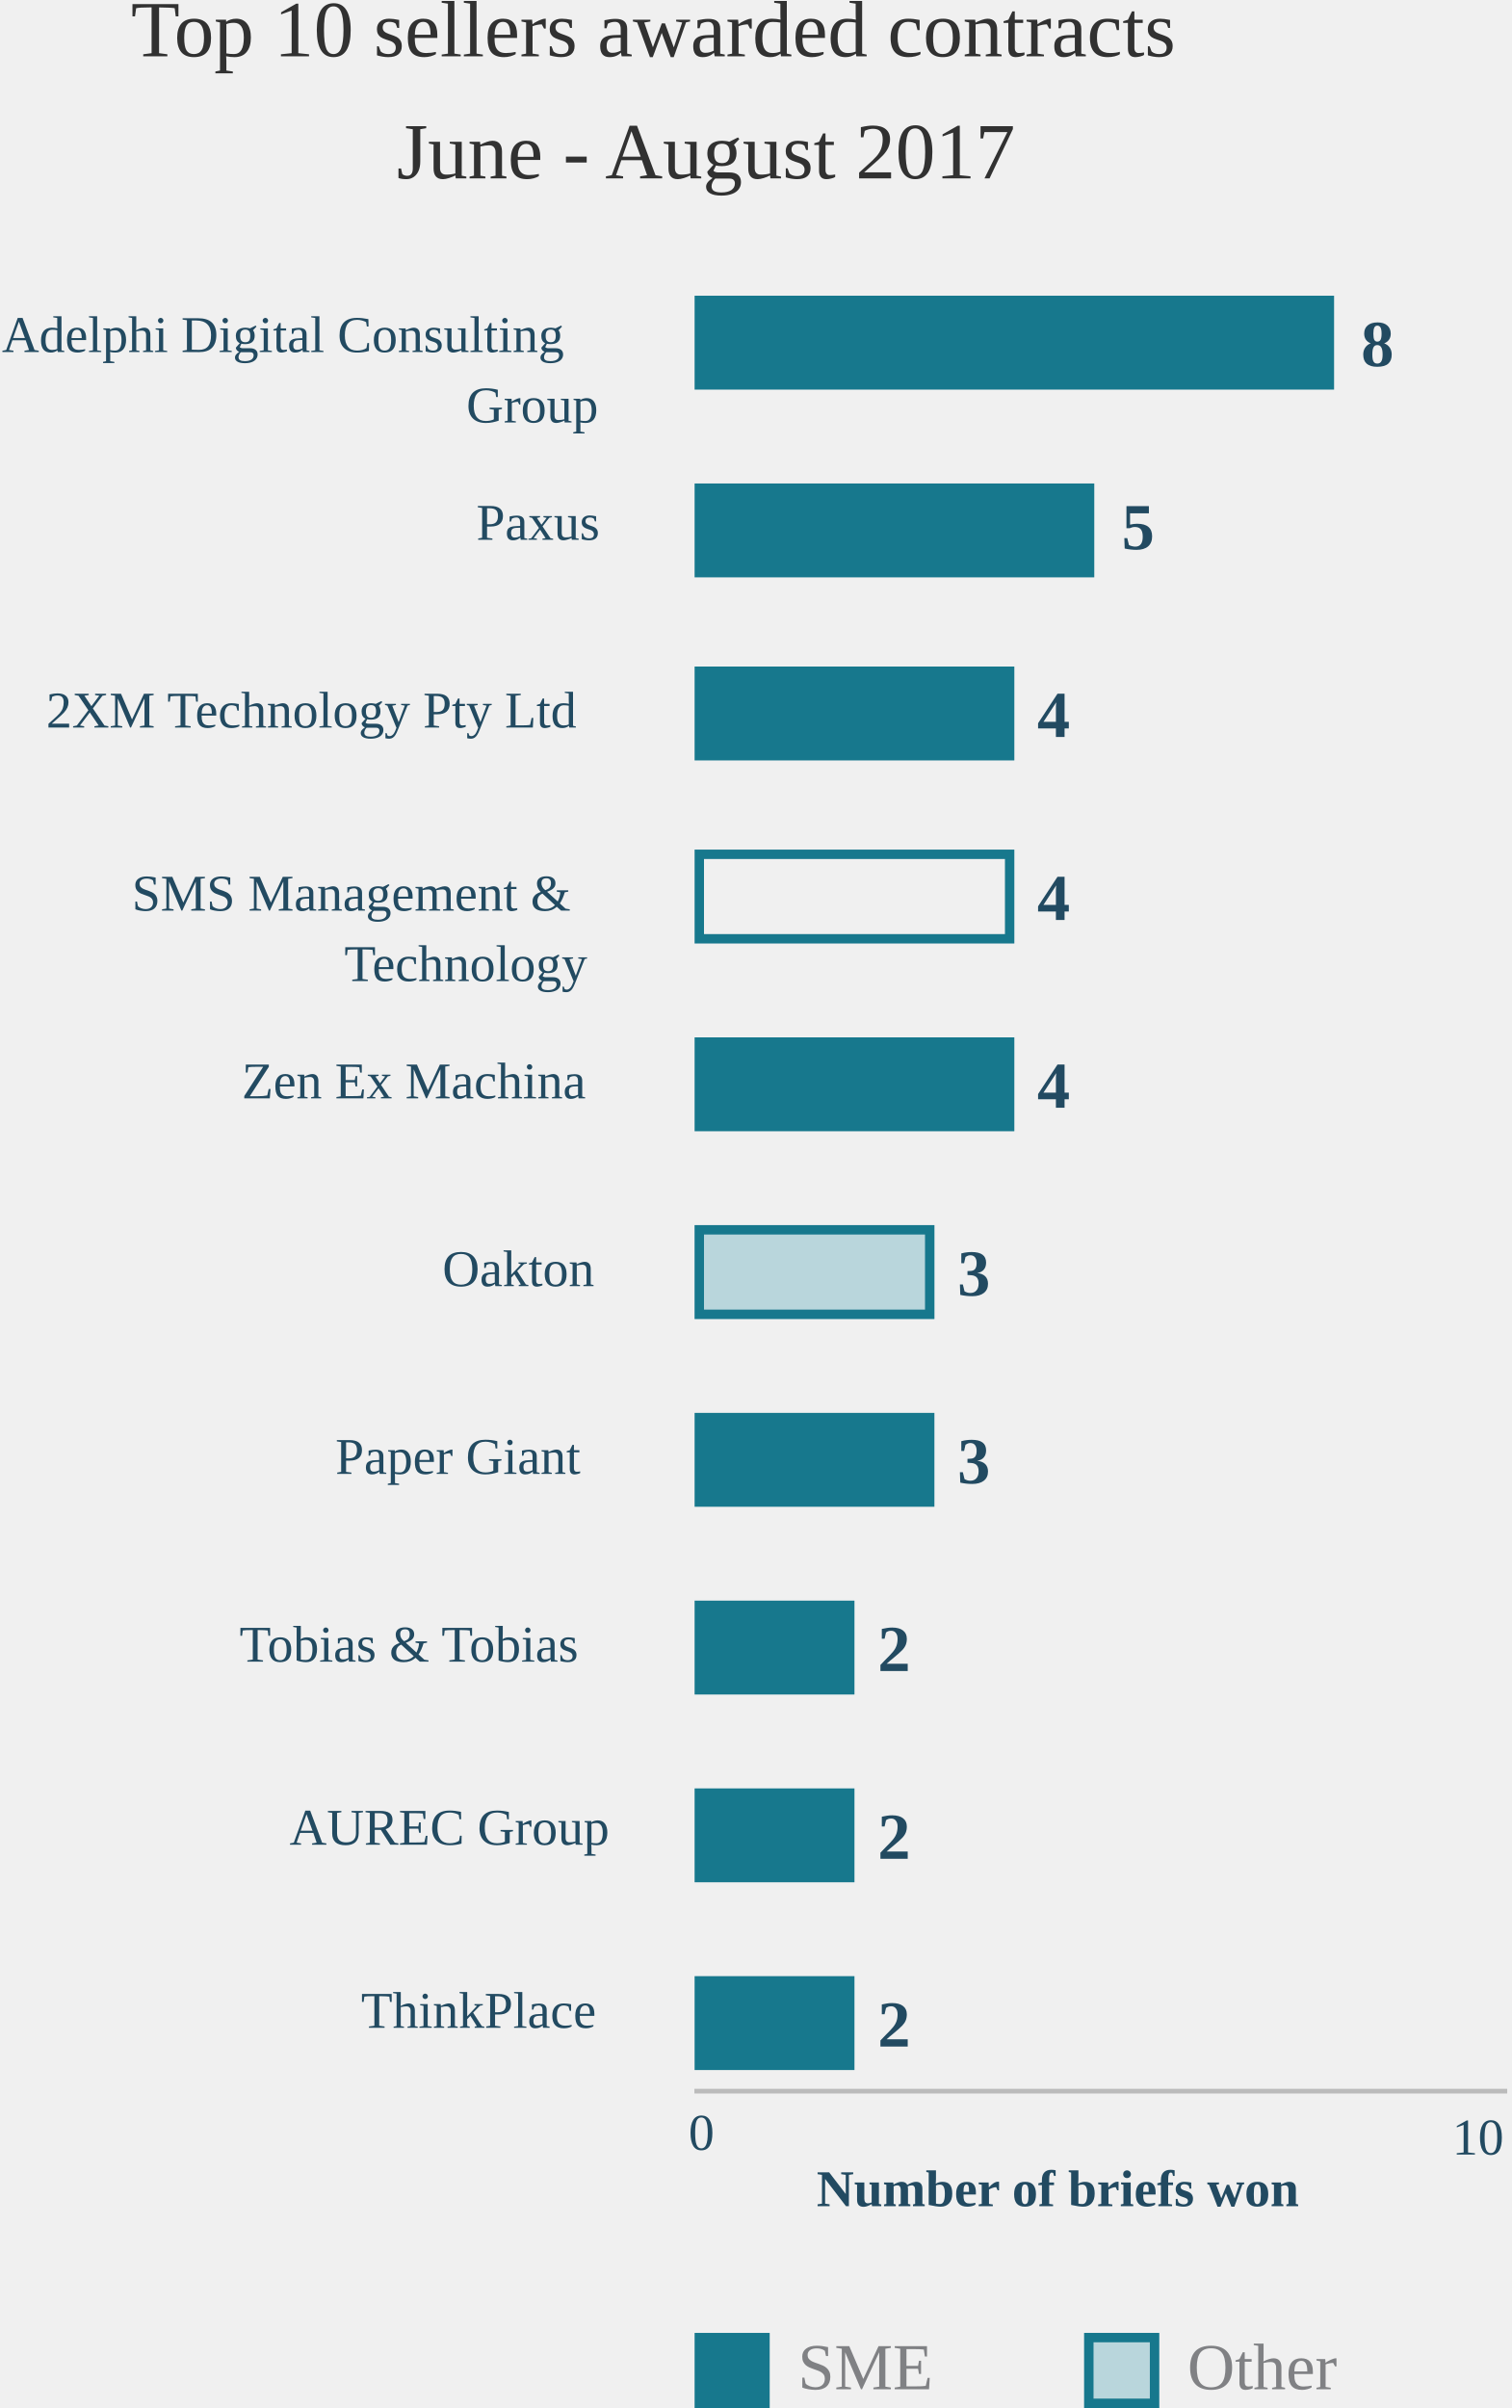
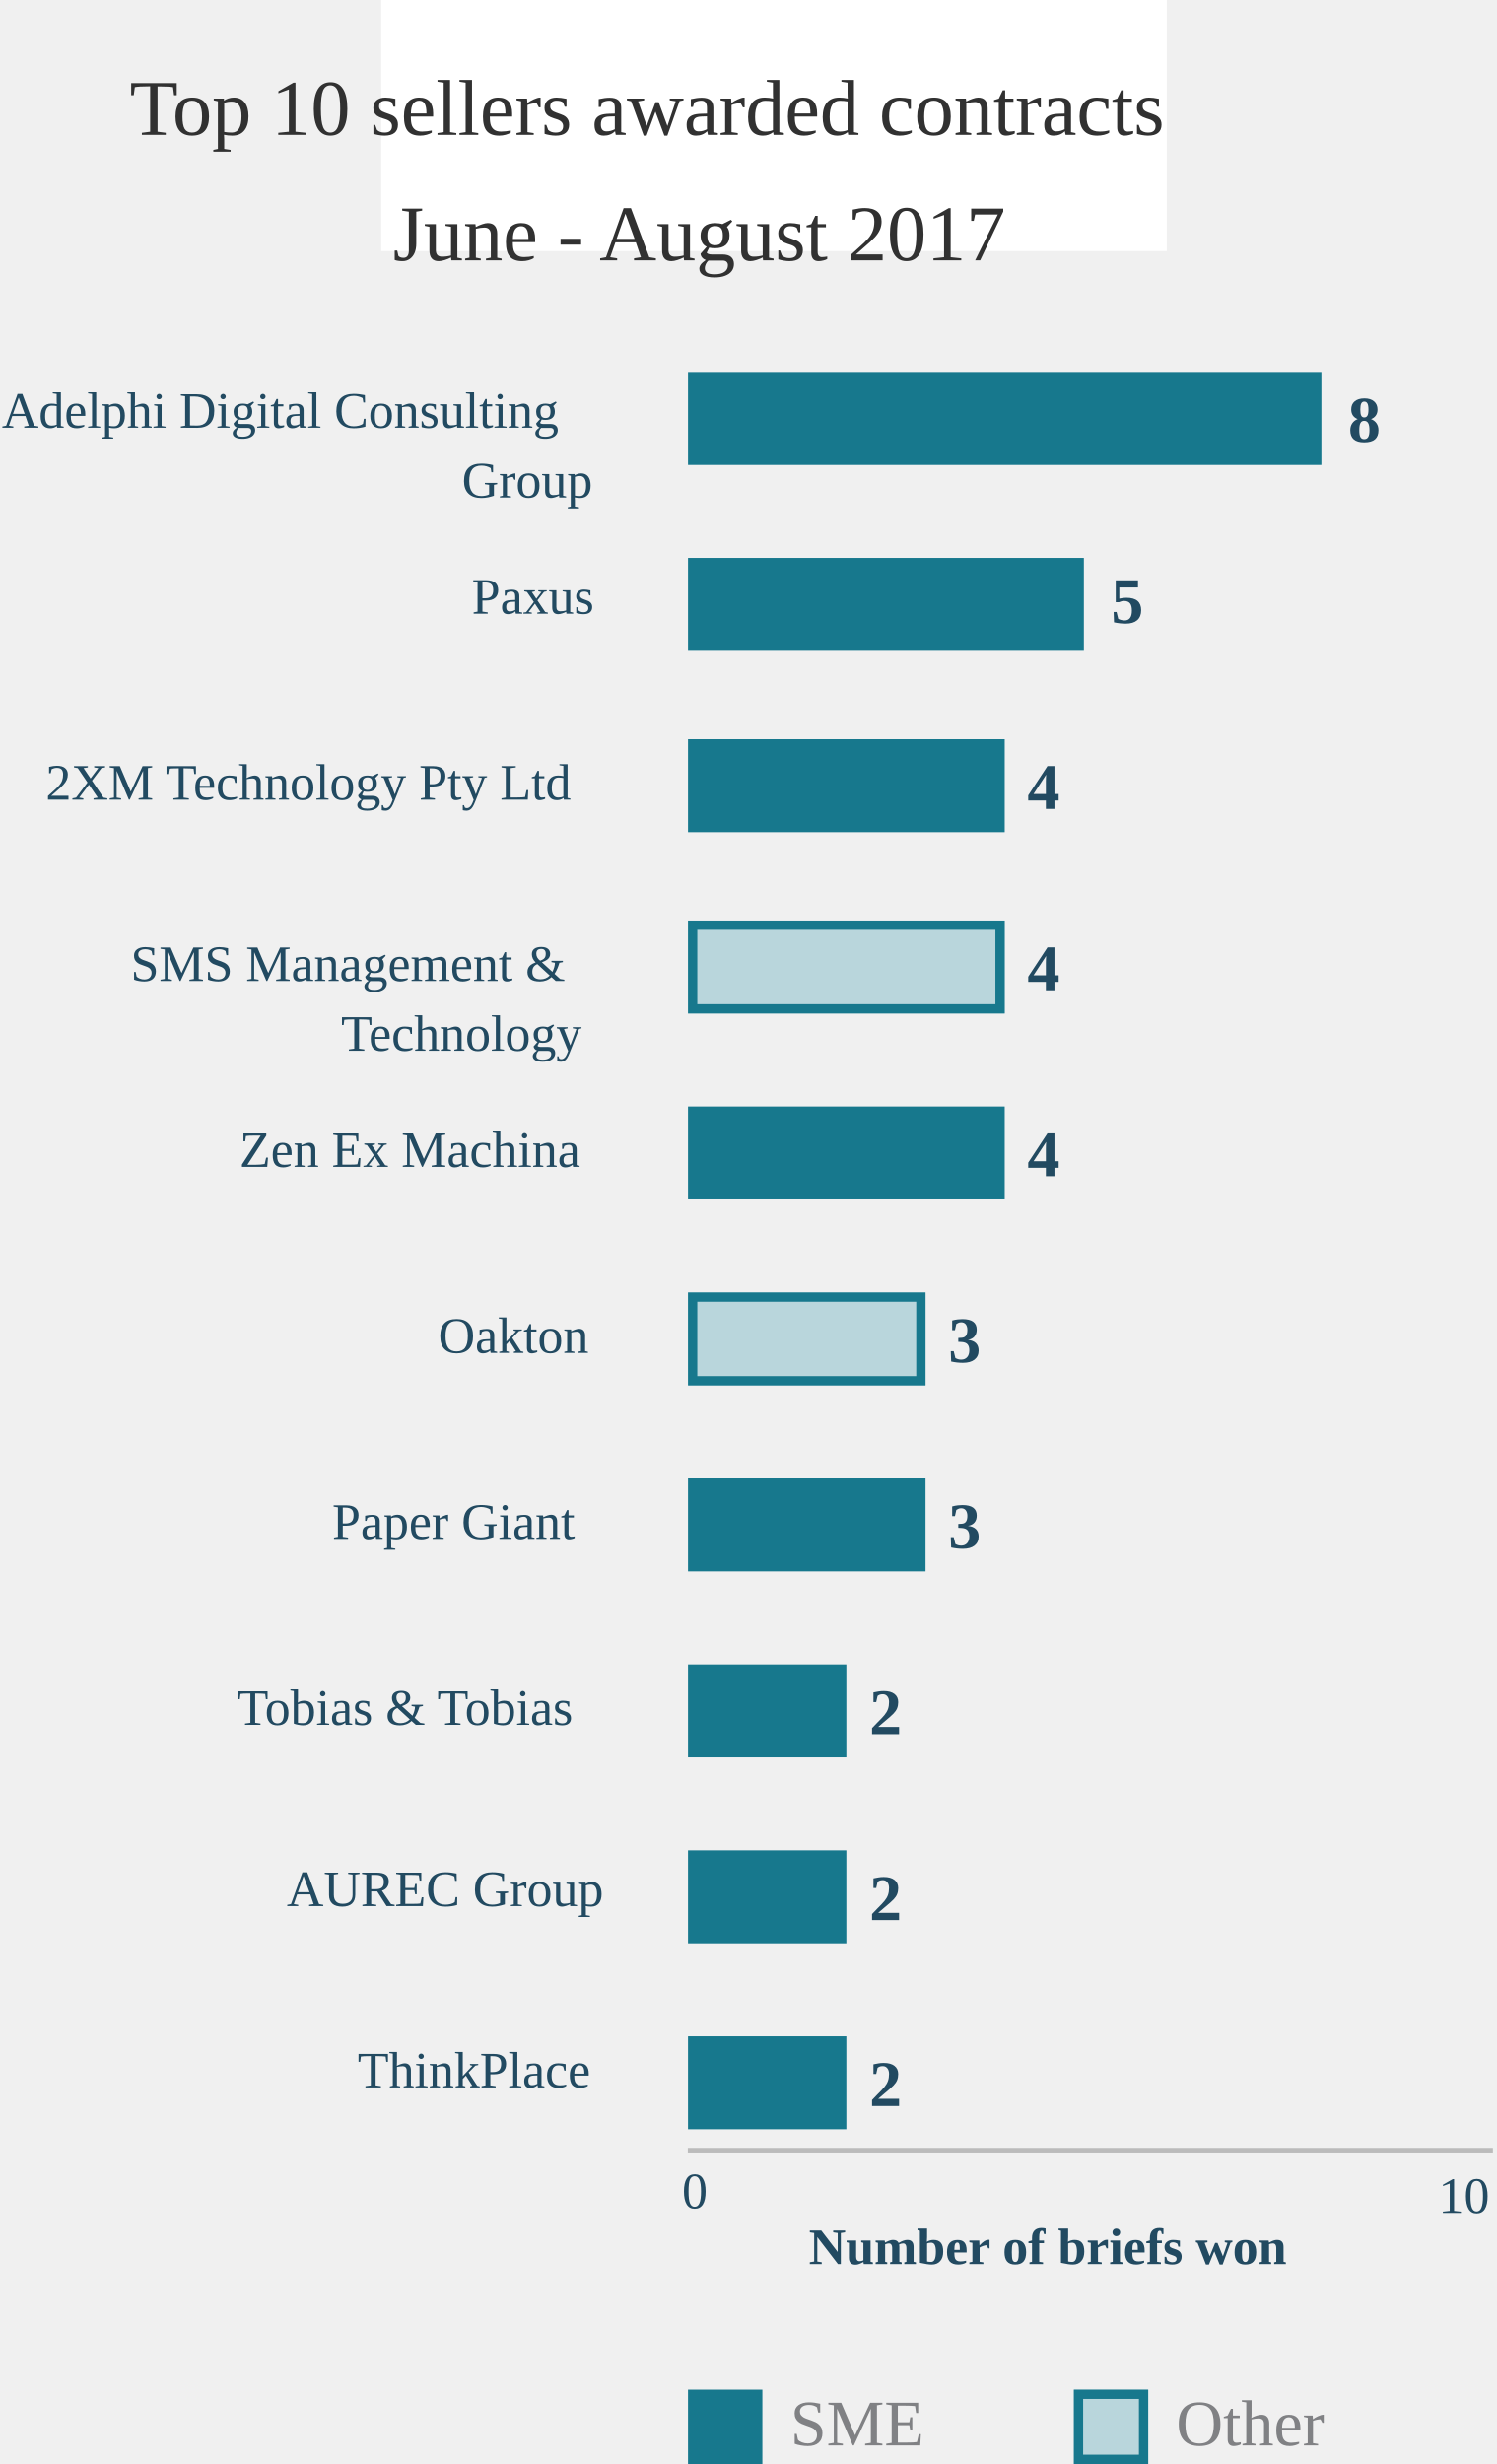
- <svg xmlns="http://www.w3.org/2000/svg" xmlns:xlink="http://www.w3.org/1999/xlink" width="322" height="513" viewBox="0 0 322 513">
+ <svg xmlns="http://www.w3.org/2000/svg" xmlns:xlink="http://www.w3.org/1999/xlink" width="322px" height="530px" viewBox="0 0 322 530" version="1.1">
  <defs>
-     <path id="a" d="M153 187h68.127v20H153z" />
-     <path id="b" d="M153 267h51.095v20H153z" />
-     <path id="c" d="M236 503h16v16h-16z" />
+     <rect id="path-1" x="153" y="198" width="68.127" height="20" />
+     <rect id="path-2" x="153" y="278" width="51.095" height="20" />
+     <rect id="path-3" x="236" y="514" width="16" height="16" />
  </defs>
-   <g fill="none" fill-rule="evenodd">
-     <text fill="#313131" font-size="17" transform="translate(-5 -6)">
-       <tspan x="32.909" y="18">Top 10 sellers awarded contracts </tspan>
-       <tspan x="89.546" y="44">June - August 2017</tspan>
-     </text>
-     <text fill="#224A61" font-size="11" transform="translate(-5 -6)">
-       <tspan x="314.421" y="465">10</tspan>
-     </text>
-     <text fill="#224A61" font-size="11" font-weight="bold" transform="translate(-5 -6)">
-       <tspan x="179" y="476">Number of briefs won</tspan>
-     </text>
-     <text fill="#224A61" font-size="11" transform="translate(-5 -6)">
-       <tspan x="151.71" y="464">0</tspan>
-     </text>
-     <path fill="#17788D" d="M148 63h136.254v20H148z" />
-     <text fill="#224A61" font-size="11" transform="translate(-5 -6)">
-       <tspan x="5.403" y="81">Adelphi Digital Consulting </tspan>
-       <tspan x="104.365" y="96">Group</tspan>
-     </text>
-     <text fill="#224A61" font-size="11" transform="translate(-5 -6)">
-       <tspan x="106.498" y="121">Paxus</tspan>
-     </text>
-     <text fill="#224A61" font-size="11" transform="translate(-5 -6)">
-       <tspan x="14.84" y="161">2XM Technology Pty Ltd</tspan>
-     </text>
-     <text fill="#224A61" font-size="11" transform="translate(-5 -6)">
-       <tspan x="33.096" y="200">SMS Management &amp; </tspan>
-       <tspan x="78.364" y="215">Technology</tspan>
-     </text>
-     <text fill="#224A61" font-size="11" transform="translate(-5 -6)">
-       <tspan x="56.514" y="240">Zen Ex Machina</tspan>
-     </text>
-     <text fill="#224A61" font-size="11" transform="translate(-5 -6)">
-       <tspan x="99.263" y="280">Oakton</tspan>
-     </text>
-     <text fill="#224A61" font-size="11" transform="translate(-5 -6)">
-       <tspan x="56.02" y="360">Tobias &amp; Tobias</tspan>
-     </text>
-     <text fill="#224A61" font-size="11" transform="translate(-5 -6)">
-       <tspan x="76.457" y="320">Paper Giant</tspan>
-     </text>
-     <text fill="#224A61" font-size="11" transform="translate(-5 -6)">
-       <tspan x="66.682" y="399">AUREC Group</tspan>
-     </text>
-     <text fill="#224A61" font-size="11" transform="translate(-5 -6)">
-       <tspan x="81.925" y="438">ThinkPlace</tspan>
-     </text>
-     <path fill="#17788D" d="M148 103h85.159v20H148zm0 39h68.127v20H148z" />
-     <g transform="translate(-5 -6)">
-       <use fill="#B9D6DC" xlink:href="#ads" />
-       <path stroke="#17788D" stroke-width="2" d="M154 188h66.127v18H154z" />
-     </g>
-     <path fill="#17788D" d="M148 421h34.063v20H148zm0-40h34.063v20H148zm0-40h34.063v20H148zm0-40h51.095v20H148z" />
-     <g transform="translate(-5 -6)">
-       <use fill="#B9D6DC" xlink:href="#b" />
-       <path stroke="#17788D" stroke-width="2" d="M154 268h49.095v18H154z" />
-     </g>
-     <path fill="#17788D" d="M148 221h68.127v20H148z" />
-     <path stroke="#BBB" stroke-linecap="square" d="M148.46 445.5h172.181" />
-     <text fill="#224A61" font-size="14" font-weight="bold" transform="translate(-5 -6)">
-       <tspan x="295" y="84">8</tspan>
-     </text>
-     <text fill="#224A61" font-size="14" font-weight="bold" transform="translate(-5 -6)">
-       <tspan x="244" y="123">5</tspan>
-     </text>
-     <text fill="#224A61" font-size="14" font-weight="bold" transform="translate(-5 -6)">
-       <tspan x="226" y="163">4</tspan>
-     </text>
-     <text fill="#224A61" font-size="14" font-weight="bold" transform="translate(-5 -6)">
-       <tspan x="226" y="202">4</tspan>
-     </text>
-     <text fill="#224A61" font-size="14" font-weight="bold" transform="translate(-5 -6)">
-       <tspan x="226" y="242">4</tspan>
-     </text>
-     <text fill="#224A61" font-size="14" font-weight="bold" transform="translate(-5 -6)">
-       <tspan x="209" y="282">3</tspan>
-     </text>
-     <text fill="#224A61" font-size="14" font-weight="bold" transform="translate(-5 -6)">
-       <tspan x="209" y="322">3</tspan>
-     </text>
-     <text fill="#224A61" font-size="14" font-weight="bold" transform="translate(-5 -6)">
-       <tspan x="192" y="362">2</tspan>
-     </text>
-     <text fill="#224A61" font-size="14" font-weight="bold" transform="translate(-5 -6)">
-       <tspan x="192" y="402">2</tspan>
-     </text>
-     <text fill="#224A61" font-size="14" font-weight="bold" transform="translate(-5 -6)">
-       <tspan x="192" y="442">2</tspan>
-     </text>
-     <text fill="#808184" font-size="14" transform="translate(-5 -6)">
-       <tspan x="175" y="515">SME</tspan>
-     </text>
-     <text fill="#808184" font-size="14" transform="translate(-5 -6)">
-       <tspan x="258" y="515">Other</tspan>
-     </text>
-     <path fill="#17788D" d="M148 497h16v16h-16z" />
-     <g transform="translate(-5 -6)">
-       <use fill="#B9D6DC" xlink:href="#c" />
-       <path stroke="#17788D" stroke-width="2" d="M237 504h14v14h-14z" />
+   <g id="DLO-data-report" stroke="none" stroke-width="1" fill="none" fill-rule="evenodd">
+     <g id="August-monthly-report-less-than-767px-Copy" transform="translate(-82, -5144)">
+       <g id="&lt;767-top-10-sellers-awarded-contractes-over-3-months" transform="translate(77, 5144)">
+         <text id="10" font-size="11" font-weight="normal" fill="#224A61">
+           <tspan x="314.421" y="476">10</tspan>
+         </text>
+         <text id="Number-of-briefs-won" font-size="11" font-weight="bold" fill="#224A61">
+           <tspan x="179" y="487">Number of briefs won</tspan>
+         </text>
+         <text id="0" font-size="11" font-weight="normal" fill="#224A61">
+           <tspan x="151.71" y="475">0</tspan>
+         </text>
+         <rect id="Rectangle-10-Copy-9" fill="#17788D" x="153" y="80" width="136.254" height="20" />
+         <text id="Adelphi-Digital-Cons" font-size="11" font-weight="normal" fill="#224A61">
+           <tspan x="5.403" y="92">Adelphi Digital Consulting </tspan>
+           <tspan x="104.365" y="107">Group</tspan>
+         </text>
+         <text id="Paxus" font-size="11" font-weight="normal" fill="#224A61">
+           <tspan x="106.498" y="132">Paxus</tspan>
+         </text>
+         <text id="2XM-Technology-Pty-L" font-size="11" font-weight="normal" fill="#224A61">
+           <tspan x="14.84" y="172">2XM Technology Pty Ltd</tspan>
+         </text>
+         <text id="SMS-Management-&amp;-Tec" font-size="11" font-weight="normal" fill="#224A61">
+           <tspan x="33.096" y="211">SMS Management &amp; </tspan>
+           <tspan x="78.364" y="226">Technology</tspan>
+         </text>
+         <text id="Zen-Ex-Machina" font-size="11" font-weight="normal" fill="#224A61">
+           <tspan x="56.514" y="251">Zen Ex Machina</tspan>
+         </text>
+         <text id="Oakton" font-size="11" font-weight="normal" fill="#224A61">
+           <tspan x="99.263" y="291">Oakton</tspan>
+         </text>
+         <text id="Tobias-&amp;-Tobias" font-size="11" font-weight="normal" fill="#224A61">
+           <tspan x="56.02" y="371">Tobias &amp; Tobias</tspan>
+         </text>
+         <text id="Paper-Giant" font-size="11" font-weight="normal" fill="#224A61">
+           <tspan x="76.457" y="331">Paper Giant</tspan>
+         </text>
+         <text id="AUREC-Group" font-size="11" font-weight="normal" fill="#224A61">
+           <tspan x="66.682" y="410">AUREC Group</tspan>
+         </text>
+         <text id="ThinkPlace" font-size="11" font-weight="normal" fill="#224A61">
+           <tspan x="81.925" y="449">ThinkPlace</tspan>
+         </text>
+         <rect id="Rectangle-10-Copy-8" fill="#17788D" x="153" y="120" width="85.159" height="20" />
+         <rect id="Rectangle-10-Copy-7" fill="#17788D" x="153" y="159" width="68.127" height="20" />
+         <g id="Rectangle-10-Copy-6">
+           <use fill="#B9D6DC" fill-rule="evenodd" xlink:href="#path-1" />
+           <rect stroke="#17788D" stroke-width="2" x="154" y="199" width="66.127" height="18" />
+         </g>
+         <rect id="Rectangle-10" fill="#17788D" x="153" y="438" width="34.063" height="20" />
+         <rect id="Rectangle-10-Copy" fill="#17788D" x="153" y="398" width="34.063" height="20" />
+         <rect id="Rectangle-10-Copy-2" fill="#17788D" x="153" y="358" width="34.063" height="20" />
+         <rect id="Rectangle-10-Copy-3" fill="#17788D" x="153" y="318" width="51.095" height="20" />
+         <g id="Rectangle-10-Copy-4">
+           <use fill="#B9D6DC" fill-rule="evenodd" xlink:href="#path-2" />
+           <rect stroke="#17788D" stroke-width="2" x="154" y="279" width="49.095" height="18" />
+         </g>
+         <rect id="Rectangle-10-Copy-5" fill="#17788D" x="153" y="238" width="68.127" height="20" />
+         <path d="M153.46,462.5 L325.641,462.5" id="Line" stroke="#BBBBBB" stroke-linecap="square" />
+         <text id="8" font-size="14" font-weight="bold" fill="#224A61">
+           <tspan x="295" y="95">8</tspan>
+         </text>
+         <text id="5" font-size="14" font-weight="bold" fill="#224A61">
+           <tspan x="244" y="134">5</tspan>
+         </text>
+         <text id="4" font-size="14" font-weight="bold" fill="#224A61">
+           <tspan x="226" y="174">4</tspan>
+         </text>
+         <text id="4-copy" font-size="14" font-weight="bold" fill="#224A61">
+           <tspan x="226" y="213">4</tspan>
+         </text>
+         <text id="4-copy-2" font-size="14" font-weight="bold" fill="#224A61">
+           <tspan x="226" y="253">4</tspan>
+         </text>
+         <text id="3" font-size="14" font-weight="bold" fill="#224A61">
+           <tspan x="209" y="293">3</tspan>
+         </text>
+         <text id="3" font-size="14" font-weight="bold" fill="#224A61">
+           <tspan x="209" y="333">3</tspan>
+         </text>
+         <text id="2" font-size="14" font-weight="bold" fill="#224A61">
+           <tspan x="192" y="373">2</tspan>
+         </text>
+         <text id="2-copy" font-size="14" font-weight="bold" fill="#224A61">
+           <tspan x="192" y="413">2</tspan>
+         </text>
+         <text id="2-copy-2" font-size="14" font-weight="bold" fill="#224A61">
+           <tspan x="192" y="453">2</tspan>
+         </text>
+         <text id="SME" font-size="14" font-weight="normal" fill="#808184">
+           <tspan x="175" y="526">SME</tspan>
+         </text>
+         <text id="Other" font-size="14" font-weight="normal" fill="#808184">
+           <tspan x="258" y="526">Other</tspan>
+         </text>
+         <rect id="Rectangle-3-Copy-6" fill="#17788D" x="153" y="514" width="16" height="16" />
+         <g id="Rectangle-3-Copy-8">
+           <use fill="#B9D6DC" fill-rule="evenodd" xlink:href="#path-3" />
+           <rect stroke="#17788D" stroke-width="2" x="237" y="515" width="14" height="14" />
+         </g>
+         <rect id="Rectangle-2" fill="#FFFFFF" x="87" y="0" width="169" height="54" />
+         <text id="Top-10-sellers-award" font-size="17" font-weight="normal" line-spacing="27" fill="#313131">
+           <tspan x="32.909" y="29">Top 10 sellers awarded contracts </tspan>
+           <tspan x="89.546" y="56">June - August 2017</tspan>
+         </text>
+       </g>
    </g>
  </g>
</svg>
